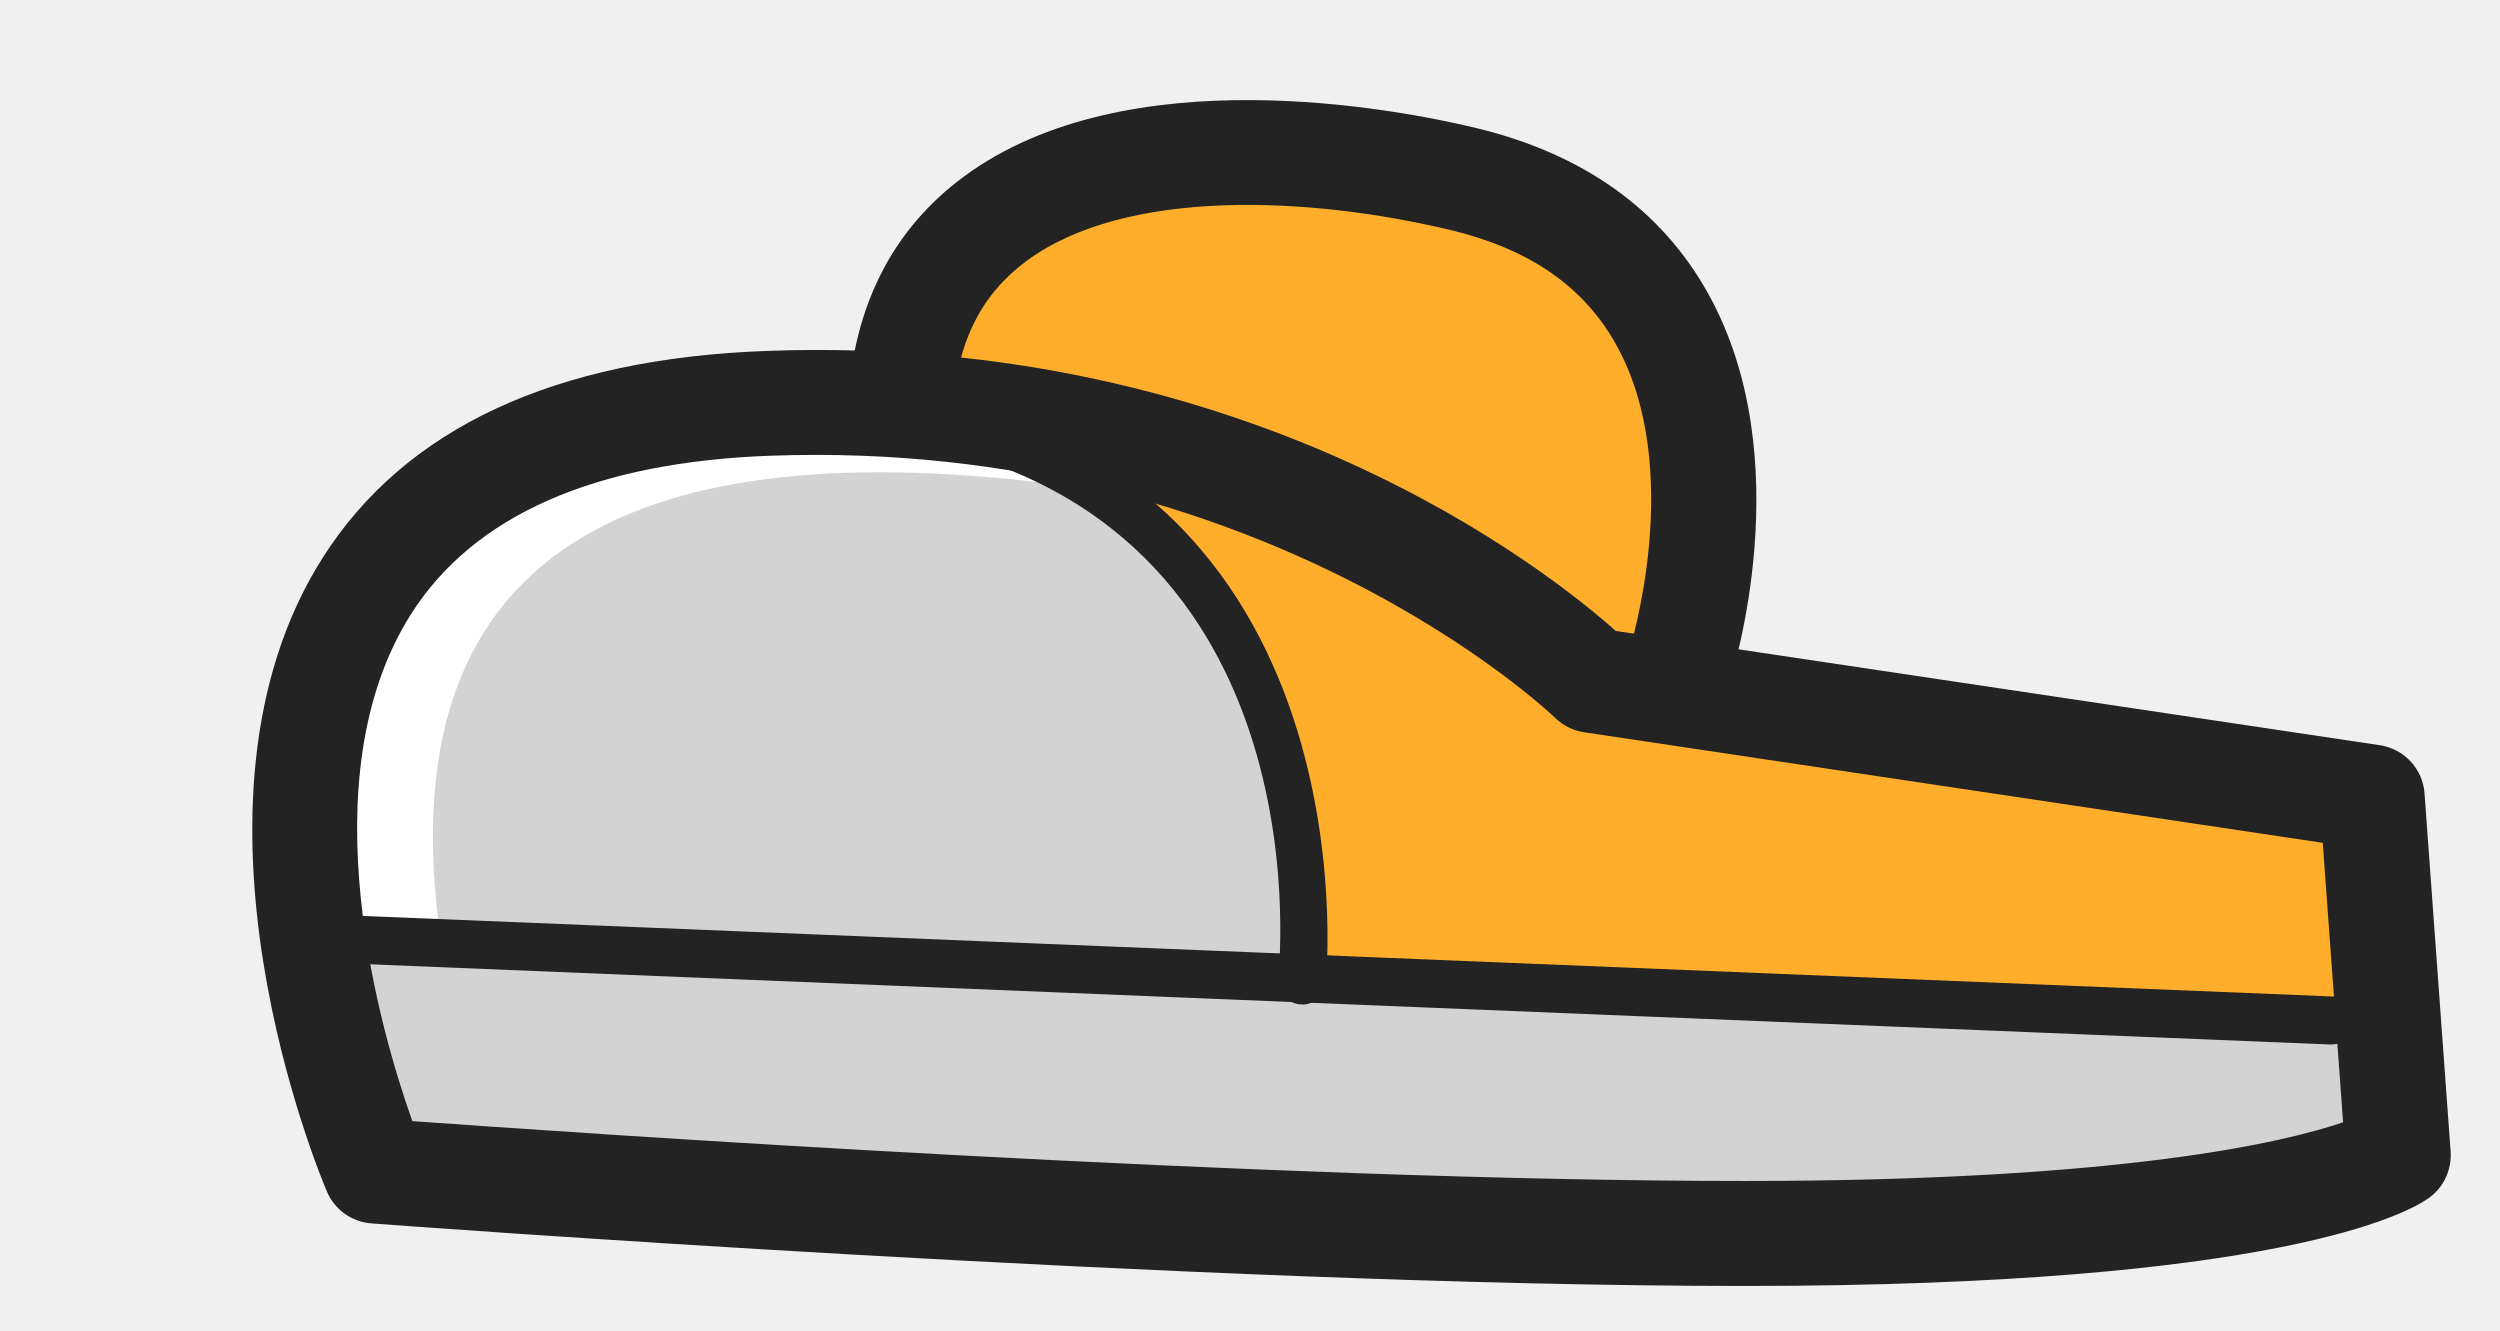
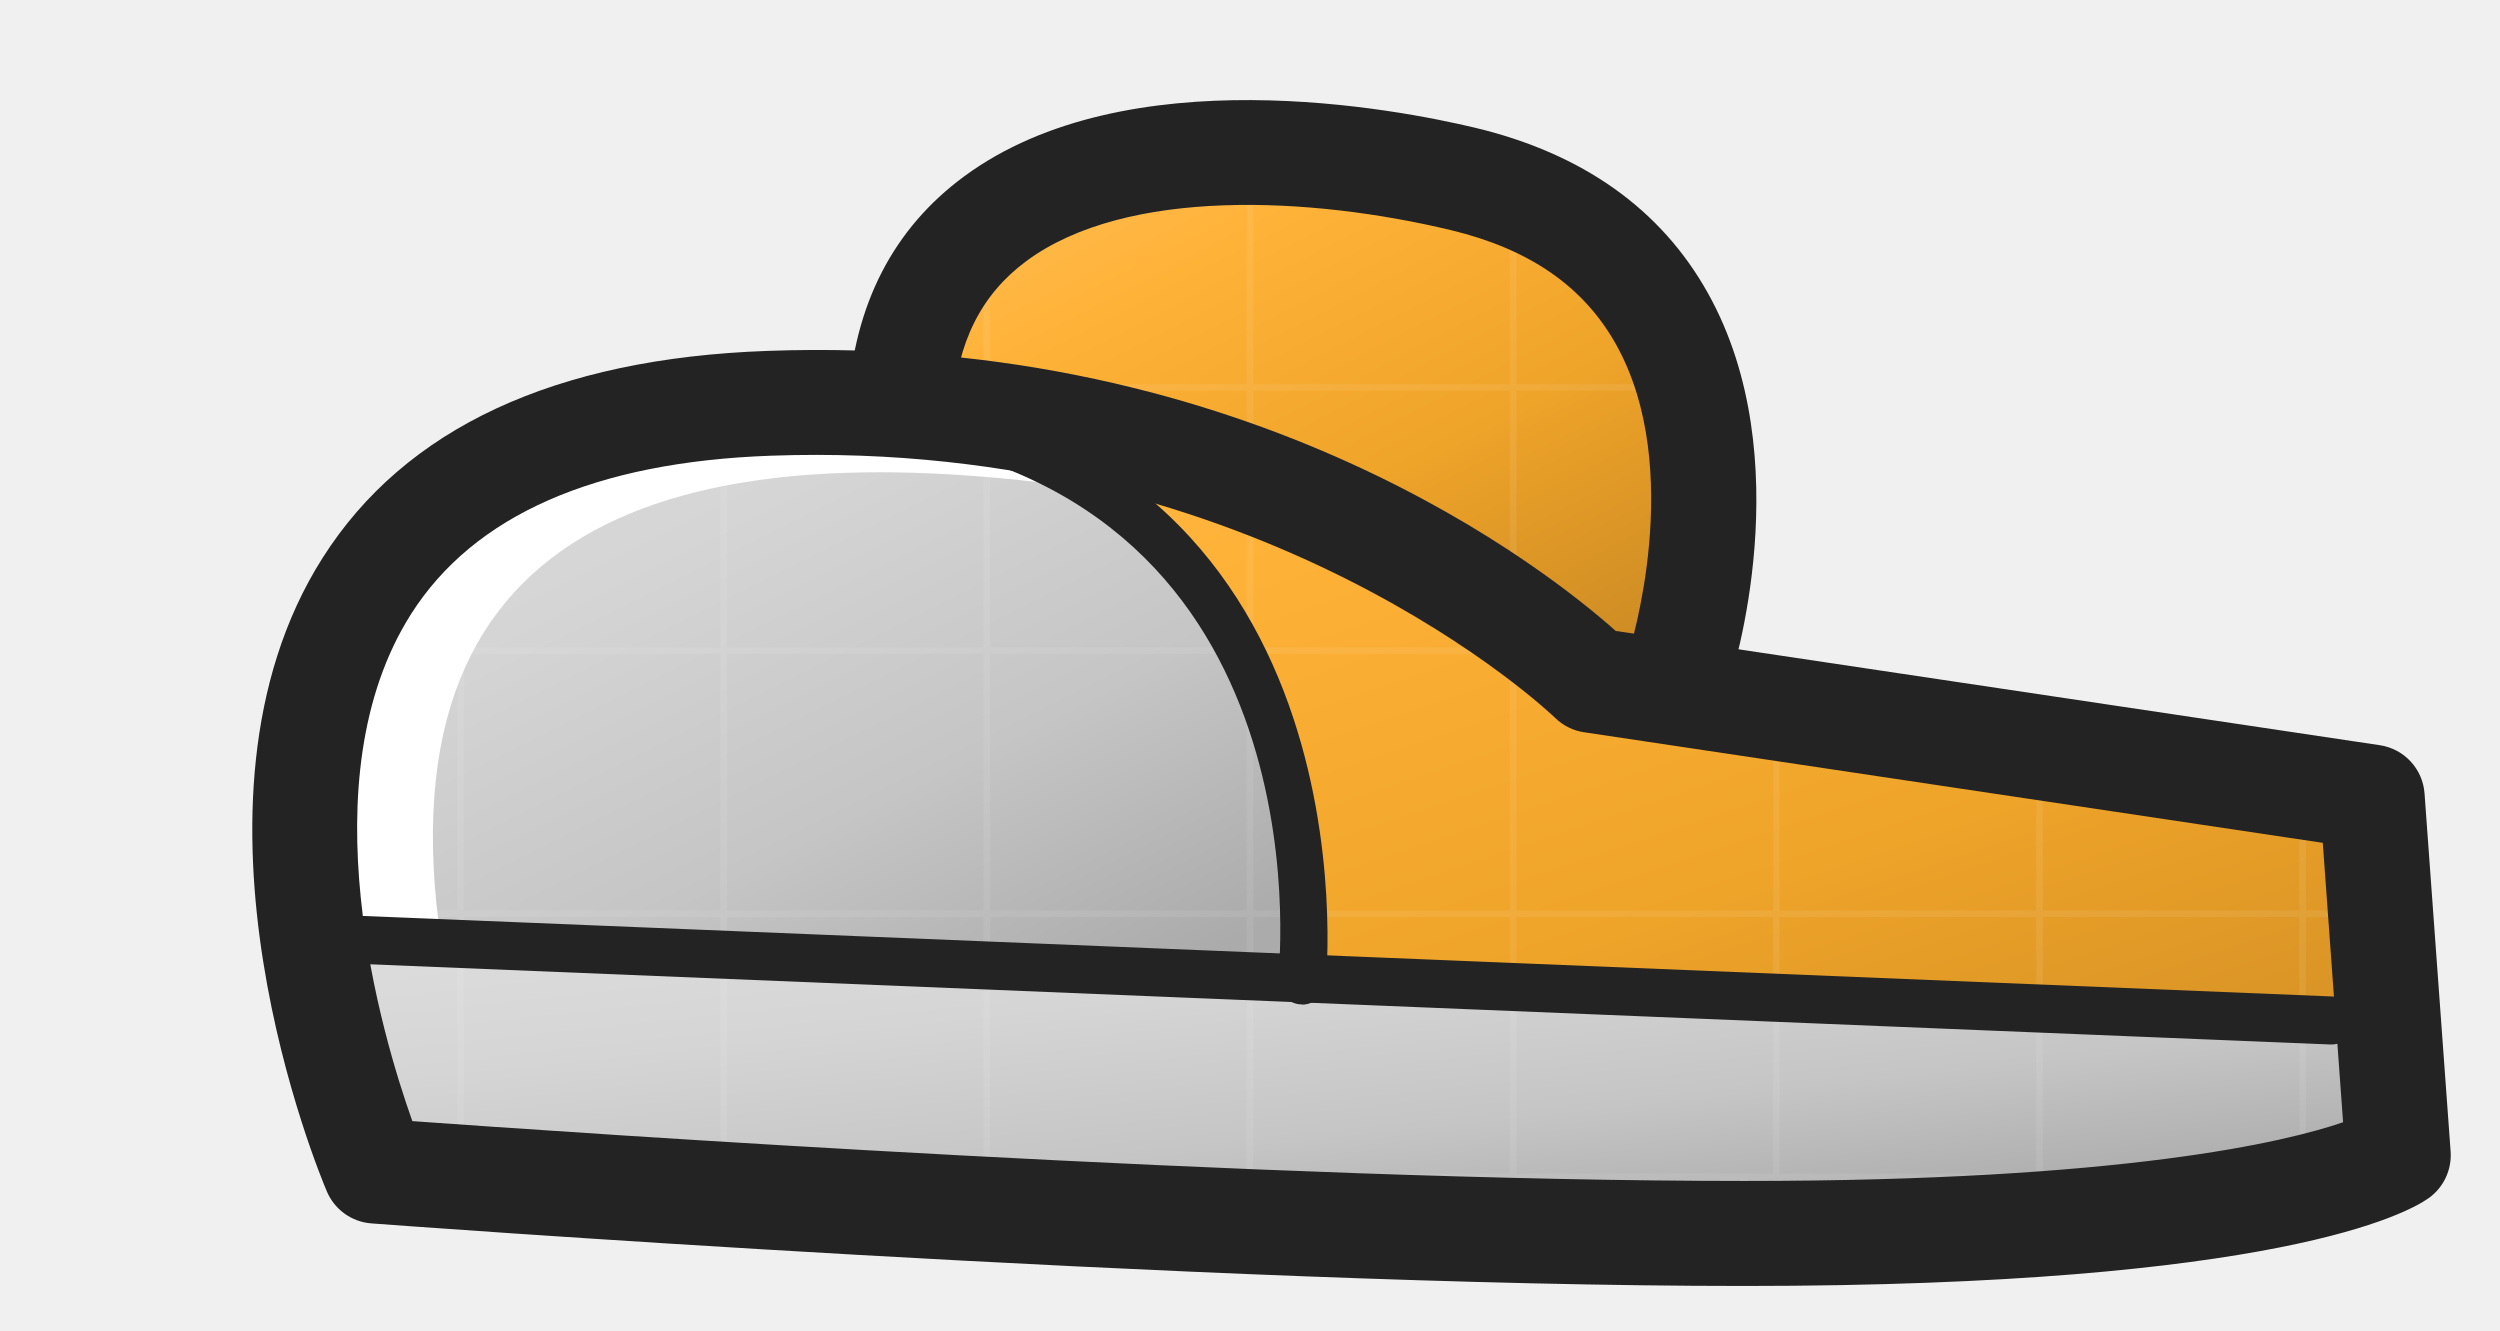
- <svg xmlns="http://www.w3.org/2000/svg" width="171" height="91" viewBox="189 698 171 91">
+ <svg xmlns="http://www.w3.org/2000/svg" width="171" height="91" viewBox="189 698 171 91" data-detail="1">
+   <defs>
+     <linearGradient id="light-5150d210" x1="0%" y1="0%" x2="85%" y2="100%">
+       <stop offset="0%" stop-color="#8d8d8d" />
+       <stop offset="32%" stop-color="#737373" />
+       <stop offset="68%" stop-color="#646464" />
+       <stop offset="100%" stop-color="#575757" />
+     </linearGradient>
+     <pattern id="surface-fabric" patternUnits="userSpaceOnUse" width="18" height="18">
+       <path d="M0 4.5 H18 M4.5 0 V18" fill="none" stroke="#ffffff" stroke-width="0.45" opacity=".075" />
+     </pattern>
+     <linearGradient id="light-bac94925" x1="0%" y1="0%" x2="85%" y2="100%">
+       <stop offset="0%" stop-color="#ffc15d" />
+       <stop offset="32%" stop-color="#ffb238" />
+       <stop offset="68%" stop-color="#eea329" />
+       <stop offset="100%" stop-color="#cf8d24" />
+     </linearGradient>
+     <linearGradient id="light-05ce4334" x1="0%" y1="0%" x2="85%" y2="100%">
+       <stop offset="0%" stop-color="#dddddd" />
+       <stop offset="32%" stop-color="#d5d5d5" />
+       <stop offset="68%" stop-color="#c5c5c5" />
+       <stop offset="100%" stop-color="#ababab" />
+     </linearGradient>
+   </defs>
  <g>
-     <path d="M250.586 725.702C251.867 705.846 276.003 707.115 289.073 710.246C312.903 715.96 303.862 743.654 303.862 743.654" fill="#6B6B6B" />
-     <path d="M249.098 725.67C249.59 715.555 252.929 709.546 265.736 708.385C278.543 707.225 294.207 711.549 294.207 711.549L302.527 718.73L305.712 726.48L305.471 736.025L302.702 742.833L292.5 739.046L260.438 724.936L249.098 725.67Z" fill="#FFAE2C" />
+     <path d="M250.586 725.702C251.867 705.846 276.003 707.115 289.073 710.246C312.903 715.96 303.862 743.654 303.862 743.654" fill="url(#light-5150d210)" />
+     <path d="M250.586 725.702C251.867 705.846 276.003 707.115 289.073 710.246C312.903 715.96 303.862 743.654 303.862 743.654" fill="url(#surface-fabric)" stroke="none" />
+     <path d="M249.098 725.67C249.59 715.555 252.929 709.546 265.736 708.385C278.543 707.225 294.207 711.549 294.207 711.549L302.527 718.73L305.712 726.48L305.471 736.025L302.702 742.833L292.5 739.046L260.438 724.936L249.098 725.67Z" fill="url(#light-bac94925)" />
+     <path d="M249.098 725.67C249.59 715.555 252.929 709.546 265.736 708.385C278.543 707.225 294.207 711.549 294.207 711.549L302.527 718.73L305.712 726.48L305.471 736.025L302.702 742.833L292.5 739.046L260.438 724.936L249.098 725.67Z" fill="url(#surface-fabric)" stroke="none" />
    <path d="M303.851 747.244C303.479 747.244 303.106 747.189 302.734 747.069C300.851 746.456 299.823 744.42 300.435 742.537C300.468 742.417 304.343 730.124 299.527 721.542C297.305 717.58 293.605 715.029 288.23 713.738C278.685 711.45 266.053 710.804 259.212 715.85C256.114 718.138 254.461 721.433 254.176 725.943C254.045 727.924 252.348 729.424 250.356 729.292C248.375 729.161 246.875 727.453 247.007 725.472C247.433 718.817 250.104 713.628 254.954 710.06C266.064 701.872 284.52 705.451 289.916 706.743C297.261 708.505 302.614 712.304 305.821 718.05C312.17 729.413 307.485 744.135 307.277 744.759C306.784 746.27 305.372 747.233 303.862 747.233L303.851 747.244Z" fill="#232323" />
-     <path d="M241.621 725.592C192.986 727.299 214.66 778.101 214.66 778.101C214.66 778.101 271.121 782.37 308.328 782.37C345.534 782.37 353.032 777.017 353.032 777.017L351.248 752.52L297.885 744.54C297.885 744.54 277.393 724.333 241.621 725.592Z" fill="#FFAE2C" />
-     <path d="M278.051 760.227V765.044L219.203 762.614L211.639 762.296L211.234 742.834L218.984 733.661L232.043 727.947L239.947 725.67C251.276 726.436 258.774 728.79 263.755 731.471C269.502 734.569 271.899 738.094 272.993 740.108C275.029 743.863 276.912 750.715 276.912 750.715L278.051 760.227Z" fill="#D3D3D3" />
+     <path d="M241.621 725.592C192.986 727.299 214.66 778.101 214.66 778.101C214.66 778.101 271.121 782.37 308.328 782.37C345.534 782.37 353.032 777.017 353.032 777.017L351.248 752.52L297.885 744.54C297.885 744.54 277.393 724.333 241.621 725.592Z" fill="url(#light-bac94925)" />
+     <path d="M241.621 725.592C192.986 727.299 214.66 778.101 214.66 778.101C214.66 778.101 271.121 782.37 308.328 782.37C345.534 782.37 353.032 777.017 353.032 777.017L351.248 752.52L297.885 744.54C297.885 744.54 277.393 724.333 241.621 725.592Z" fill="url(#surface-fabric)" stroke="none" />
+     <path d="M278.051 760.227V765.044L219.203 762.614L211.639 762.296L211.234 742.834L218.984 733.661L232.043 727.947L239.947 725.67C251.276 726.436 258.774 728.79 263.755 731.471C269.502 734.569 271.899 738.094 272.993 740.108C275.029 743.863 276.912 750.715 276.912 750.715L278.051 760.227Z" fill="url(#light-05ce4334)" />
+     <path d="M278.051 760.227V765.044L219.203 762.614L211.639 762.296L211.234 742.834L218.984 733.661L232.043 727.947L239.947 725.67C251.276 726.436 258.774 728.79 263.755 731.471C269.502 734.569 271.899 738.094 272.993 740.108C275.029 743.863 276.912 750.715 276.912 750.715L278.051 760.227Z" fill="url(#surface-fabric)" stroke="none" />
    <path d="M263.755 731.471C236.608 727.509 214.682 732.621 219.203 762.603C219.783 766.456 220.801 770.703 222.29 775.399C222.487 776.034 222.684 776.647 222.87 777.26C219.608 776.942 214.661 776.494 214.661 776.494L211.639 762.296L211.234 742.834L218.984 733.661L232.043 727.947L239.947 725.67C251.276 726.436 258.774 728.79 263.755 731.471Z" fill="white" />
-     <path d="M353.032 775.398L344.549 779.108L253.902 779.842C253.902 779.842 227.39 777.718 225.026 777.477C224.512 777.423 223.756 777.346 222.87 777.259C219.608 776.941 214.66 776.492 214.66 776.492L211.639 762.295L219.203 762.601L278.05 764.966L350.099 767.867L353.032 775.398Z" fill="#D3D3D3" />
+     <path d="M353.032 775.398L344.549 779.108L253.902 779.842C253.902 779.842 227.39 777.718 225.026 777.477C224.512 777.423 223.756 777.346 222.87 777.259C219.608 776.941 214.66 776.492 214.66 776.492L211.639 762.295L219.203 762.601L278.05 764.966L350.099 767.867L353.032 775.398Z" fill="url(#light-05ce4334)" />
+     <path d="M353.032 775.398L344.549 779.108L253.902 779.842C253.902 779.842 227.39 777.718 225.026 777.477C224.512 777.423 223.756 777.346 222.87 777.259C219.608 776.941 214.66 776.492 214.66 776.492L211.639 762.295L219.203 762.601L278.05 764.966L350.099 767.867L353.032 775.398Z" fill="url(#surface-fabric)" stroke="none" />
    <path d="M308.328 785.96C271.417 785.96 214.956 781.724 214.397 781.68C213.062 781.581 211.891 780.738 211.365 779.512C210.905 778.44 200.298 753.099 211.07 736.154C216.707 727.277 226.953 722.515 241.5 722.001C274.635 720.796 295.061 737.183 299.516 741.157L351.784 748.972C353.448 749.224 354.718 750.592 354.838 752.267L356.623 776.765C356.71 778.013 356.141 779.228 355.123 779.95C353.711 780.957 344.834 785.96 308.328 785.96ZM217.21 774.685C228.124 775.473 275.894 778.779 308.328 778.779C334.325 778.779 345.381 776.097 349.267 774.762L347.877 755.65L297.348 748.086C296.593 747.976 295.904 747.626 295.356 747.09C295.17 746.903 275.401 727.966 241.741 729.17C229.711 729.597 221.436 733.231 217.134 739.974C209.909 751.315 215.109 768.796 217.2 774.674L217.21 774.685Z" fill="#232323" />
    <path d="M348.468 769.443C348.468 769.443 348.424 769.443 348.402 769.443L213.784 763.937C212.876 763.904 212.175 763.138 212.208 762.229C212.241 761.321 213.018 760.631 213.916 760.653L348.534 766.159C349.442 766.192 350.143 766.958 350.11 767.866C350.077 768.753 349.344 769.443 348.468 769.443Z" fill="#232323" />
    <path d="M278.062 766.695C278.007 766.695 277.941 766.695 277.886 766.695C276.989 766.597 276.332 765.787 276.431 764.889C276.573 763.51 279.66 731.175 247.937 727.694C247.04 727.595 246.383 726.785 246.481 725.888C246.58 724.99 247.39 724.344 248.288 724.432C283.294 728.274 279.725 764.878 279.682 765.251C279.594 766.093 278.883 766.717 278.051 766.717L278.062 766.695Z" fill="#232323" />
  </g>
</svg>
